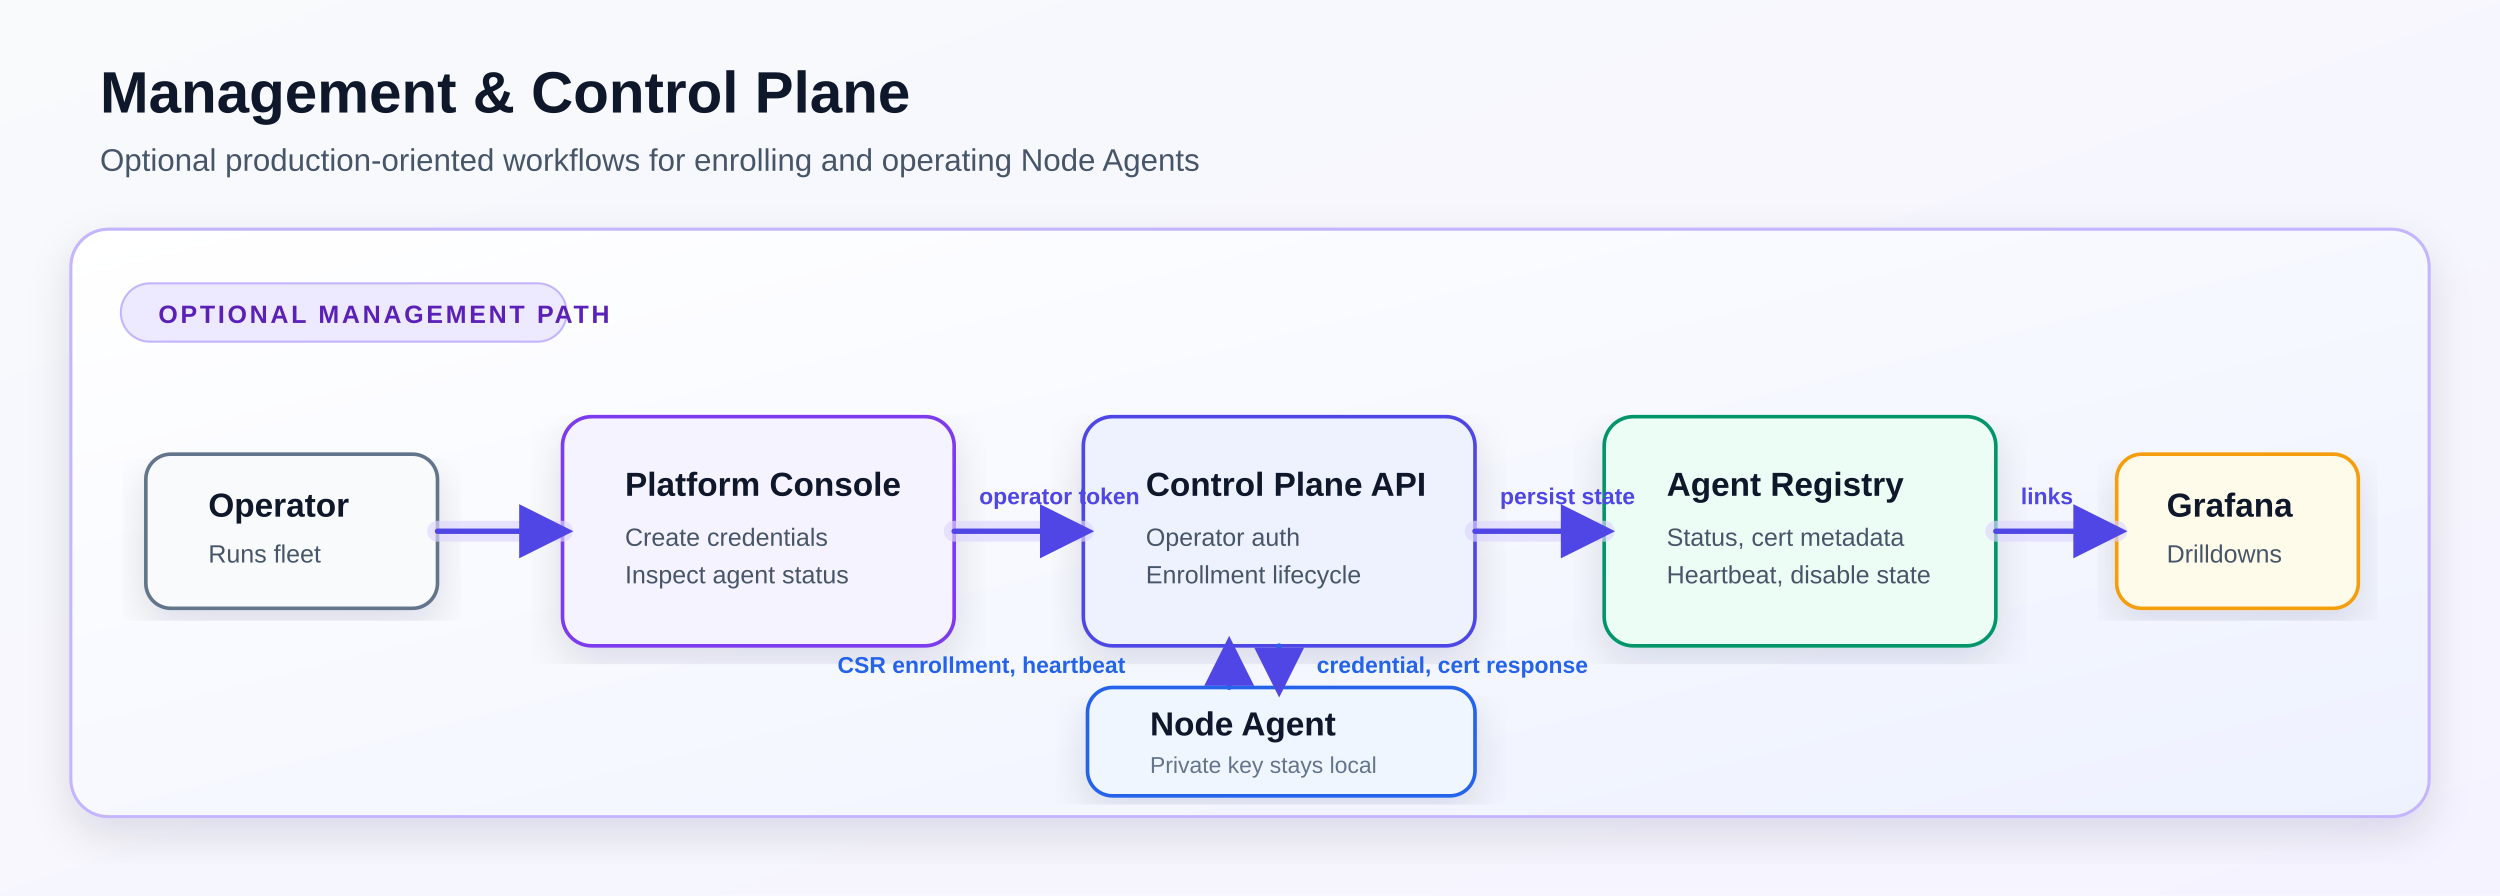
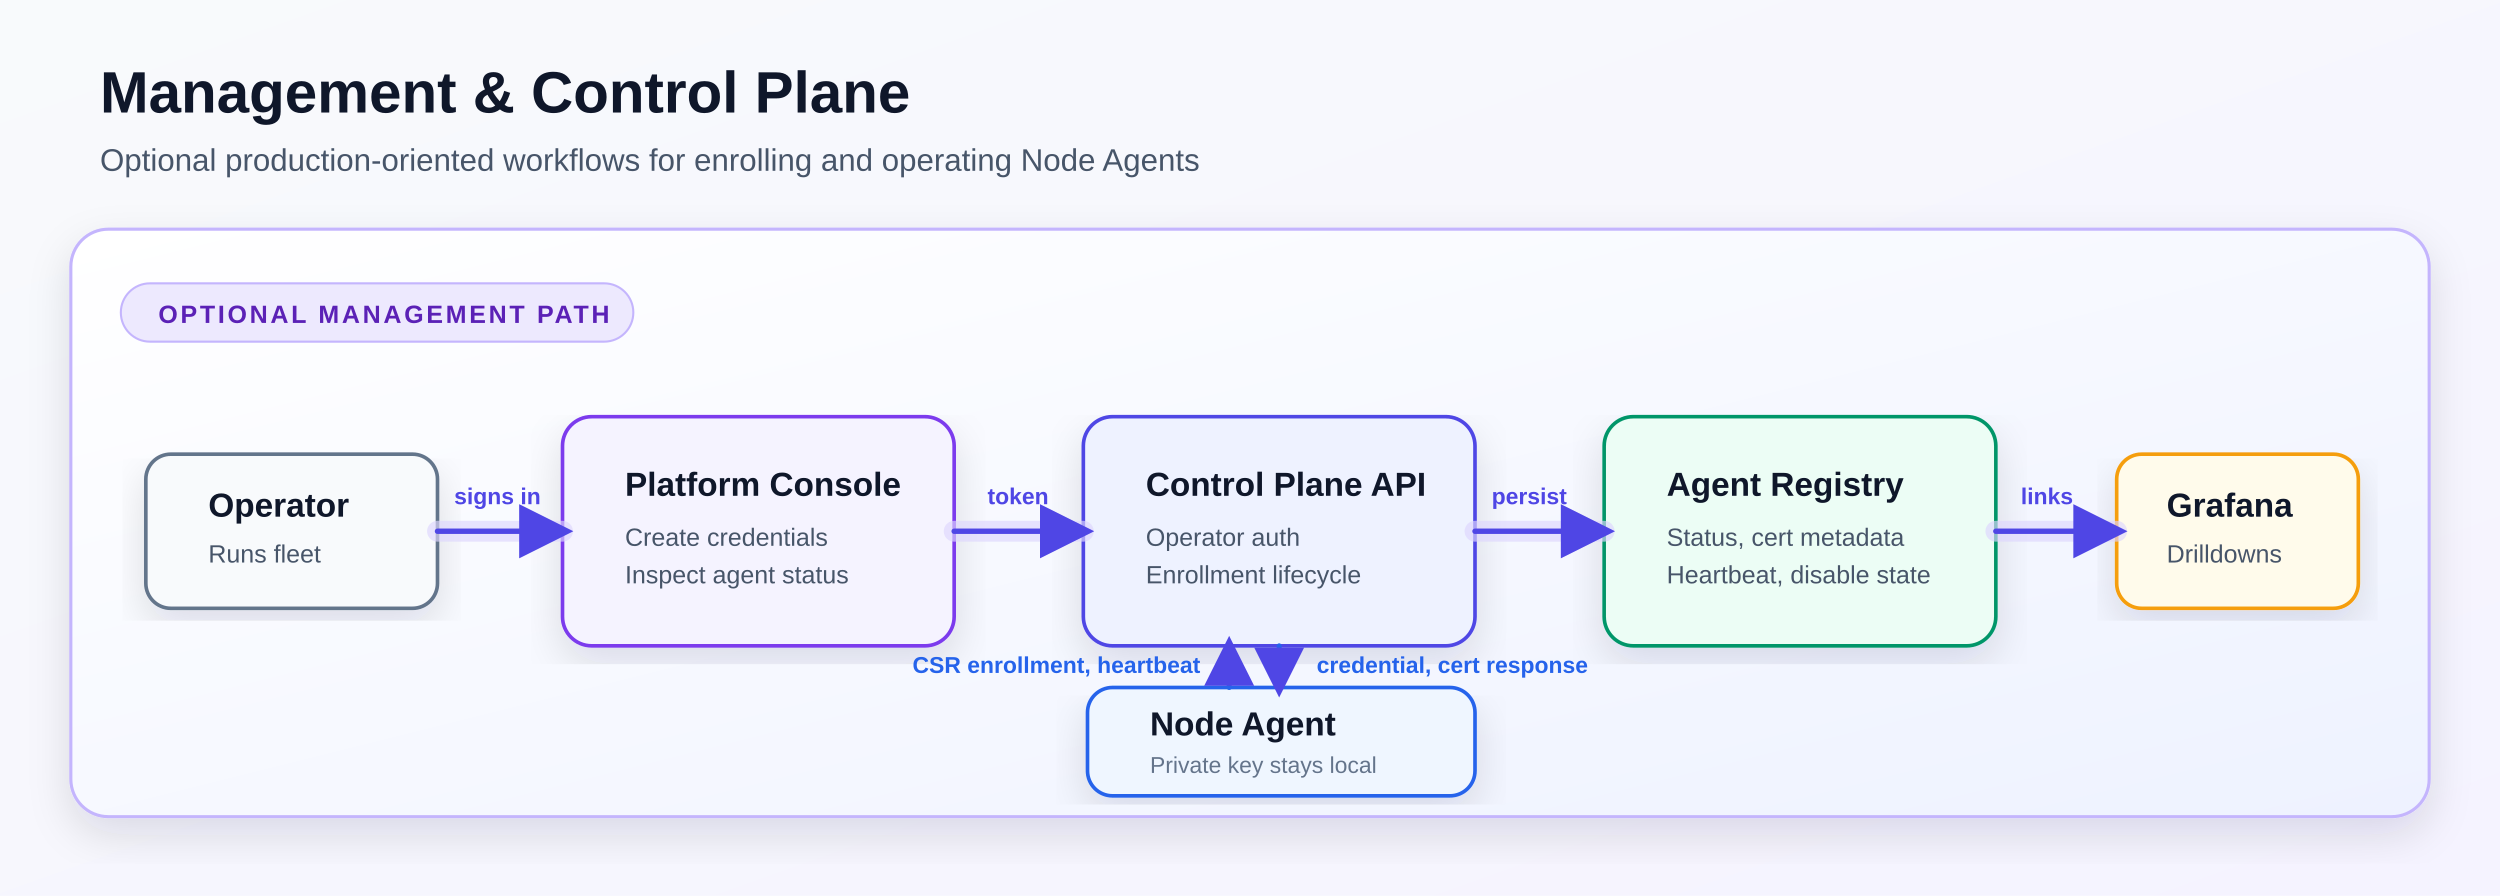
<svg xmlns="http://www.w3.org/2000/svg" viewBox="0 0 1200 430" role="img" aria-labelledby="title description">
  <defs>
    <marker id="management-arrow" markerWidth="10" markerHeight="10" refX="8" refY="5" orient="auto">
      <path d="M0,0 L10,5 L0,10 Z" fill="#4f46e5" />
    </marker>
    <linearGradient id="canvas-gradient" x1="0" x2="1" y1="0" y2="1">
      <stop offset="0%" stop-color="#f8fafc" />
      <stop offset="100%" stop-color="#f5f3ff" />
    </linearGradient>
    <linearGradient id="card-gradient" x1="0" x2="1" y1="0" y2="1">
      <stop offset="0%" stop-color="#ffffff" />
      <stop offset="100%" stop-color="#eef2ff" />
    </linearGradient>
    <filter id="soft-shadow" x="-8%" y="-8%" width="116%" height="116%">
      <feDropShadow dx="0" dy="8" stdDeviation="10" flood-color="#0f172a" flood-opacity="0.12" />
    </filter>
    <style>
      .canvas { fill: url(#canvas-gradient); }
      .card { fill: url(#card-gradient); stroke: #c4b5fd; stroke-width: 1.5; filter: url(#soft-shadow); }
      .node { stroke-width: 1.75; filter: url(#soft-shadow); }
      .node-operator { fill: #f8fafc; stroke: #64748b; }
      .node-ui { fill: #f5f3ff; stroke: #7c3aed; }
      .node-api { fill: #eef2ff; stroke: #4f46e5; }
      .node-registry { fill: #ecfdf5; stroke: #059669; }
      .node-agent { fill: #eff6ff; stroke: #2563eb; }
      .node-grafana { fill: #fffbeb; stroke: #f59e0b; }
      .title { fill: #0f172a; font: 700 28px Arial, Helvetica, sans-serif; }
      .subtitle { fill: #475569; font: 400 15px Arial, Helvetica, sans-serif; }
      .pill { fill: #ede9fe; stroke: #c4b5fd; stroke-width: 1; }
      .pill-text { fill: #5b21b6; font: 700 12px Arial, Helvetica, sans-serif; letter-spacing: 1.3px; }
      .node-title { fill: #0f172a; font: 700 16px Arial, Helvetica, sans-serif; }
      .node-text { fill: #475569; font: 400 12px Arial, Helvetica, sans-serif; }
      .node-small { fill: #64748b; font: 400 11px Arial, Helvetica, sans-serif; }
      .line { fill: none; stroke: #4f46e5; stroke-width: 2.6; stroke-linecap: round; marker-end: url(#management-arrow); }
      .line-soft { fill: none; stroke: #ddd6fe; stroke-width: 10; stroke-linecap: round; opacity: 0.65; }
      .dashed { fill: none; stroke: #2563eb; stroke-width: 2.4; stroke-linecap: round; stroke-dasharray: 7 6; marker-end: url(#management-arrow); }
      .label { fill: #4f46e5; font: 700 11px Arial, Helvetica, sans-serif; }
      .agent-label { fill: #2563eb; font: 700 11px Arial, Helvetica, sans-serif; }
    </style>
  </defs>
  <rect class="canvas" width="1200" height="430" />
  <text class="title" x="48" y="54">Management &amp; Control Plane</text>
  <text class="subtitle" x="48" y="82">Optional production-oriented workflows for enrolling and operating Node Agents</text>
  <rect class="card" x="34" y="110" width="1132" height="282" rx="18" />
-   <rect class="pill" x="58" y="136" width="214" height="28" rx="14" />
+   <rect class="pill" x="58" y="136" width="246" height="28" rx="14" />
  <text class="pill-text" x="76" y="155">OPTIONAL MANAGEMENT PATH</text>
  <rect class="node node-operator" x="70" y="218" width="140" height="74" rx="12" />
  <text class="node-title" x="100" y="248">Operator</text>
  <text class="node-text" x="100" y="270">Runs fleet</text>
  <rect class="node node-ui" x="270" y="200" width="188" height="110" rx="14" />
  <text class="node-title" x="300" y="238">Platform Console</text>
  <text class="node-text" x="300" y="262">Create credentials</text>
  <text class="node-text" x="300" y="280">Inspect agent status</text>
  <rect class="node node-api" x="520" y="200" width="188" height="110" rx="14" />
  <text class="node-title" x="550" y="238">Control Plane API</text>
  <text class="node-text" x="550" y="262">Operator auth</text>
  <text class="node-text" x="550" y="280">Enrollment lifecycle</text>
  <rect class="node node-registry" x="770" y="200" width="188" height="110" rx="14" />
  <text class="node-title" x="800" y="238">Agent Registry</text>
  <text class="node-text" x="800" y="262">Status, cert metadata</text>
  <text class="node-text" x="800" y="280">Heartbeat, disable state</text>
  <rect class="node node-grafana" x="1016" y="218" width="116" height="74" rx="12" />
  <text class="node-title" x="1040" y="248">Grafana</text>
  <text class="node-text" x="1040" y="270">Drilldowns</text>
  <rect class="node node-agent" x="522" y="330" width="186" height="52" rx="12" />
  <text class="node-title" x="552" y="353">Node Agent</text>
  <text class="node-small" x="552" y="371">Private key stays local</text>
  <path class="line-soft" d="M210 255 H270" />
  <path class="line" d="M210 255 H270" />
+   <text class="label" x="218" y="242">signs in</text>
  <path class="line-soft" d="M458 255 H520" />
  <path class="line" d="M458 255 H520" />
-   <text class="label" x="470" y="242">operator token</text>
+   <text class="label" x="474" y="242">token</text>
  <path class="line-soft" d="M708 255 H770" />
  <path class="line" d="M708 255 H770" />
-   <text class="label" x="720" y="242">persist state</text>
+   <text class="label" x="716" y="242">persist</text>
  <path class="line-soft" d="M958 255 H1016" />
  <path class="line" d="M958 255 H1016" />
  <text class="label" x="970" y="242">links</text>
  <path class="dashed" d="M614 310 V330" />
  <text class="agent-label" x="632" y="323">credential, cert response</text>
  <path class="dashed" d="M590 330 V310" />
-   <text class="agent-label" x="402" y="323">CSR enrollment, heartbeat</text>
+   <text class="agent-label" x="438" y="323">CSR enrollment, heartbeat</text>
</svg>
